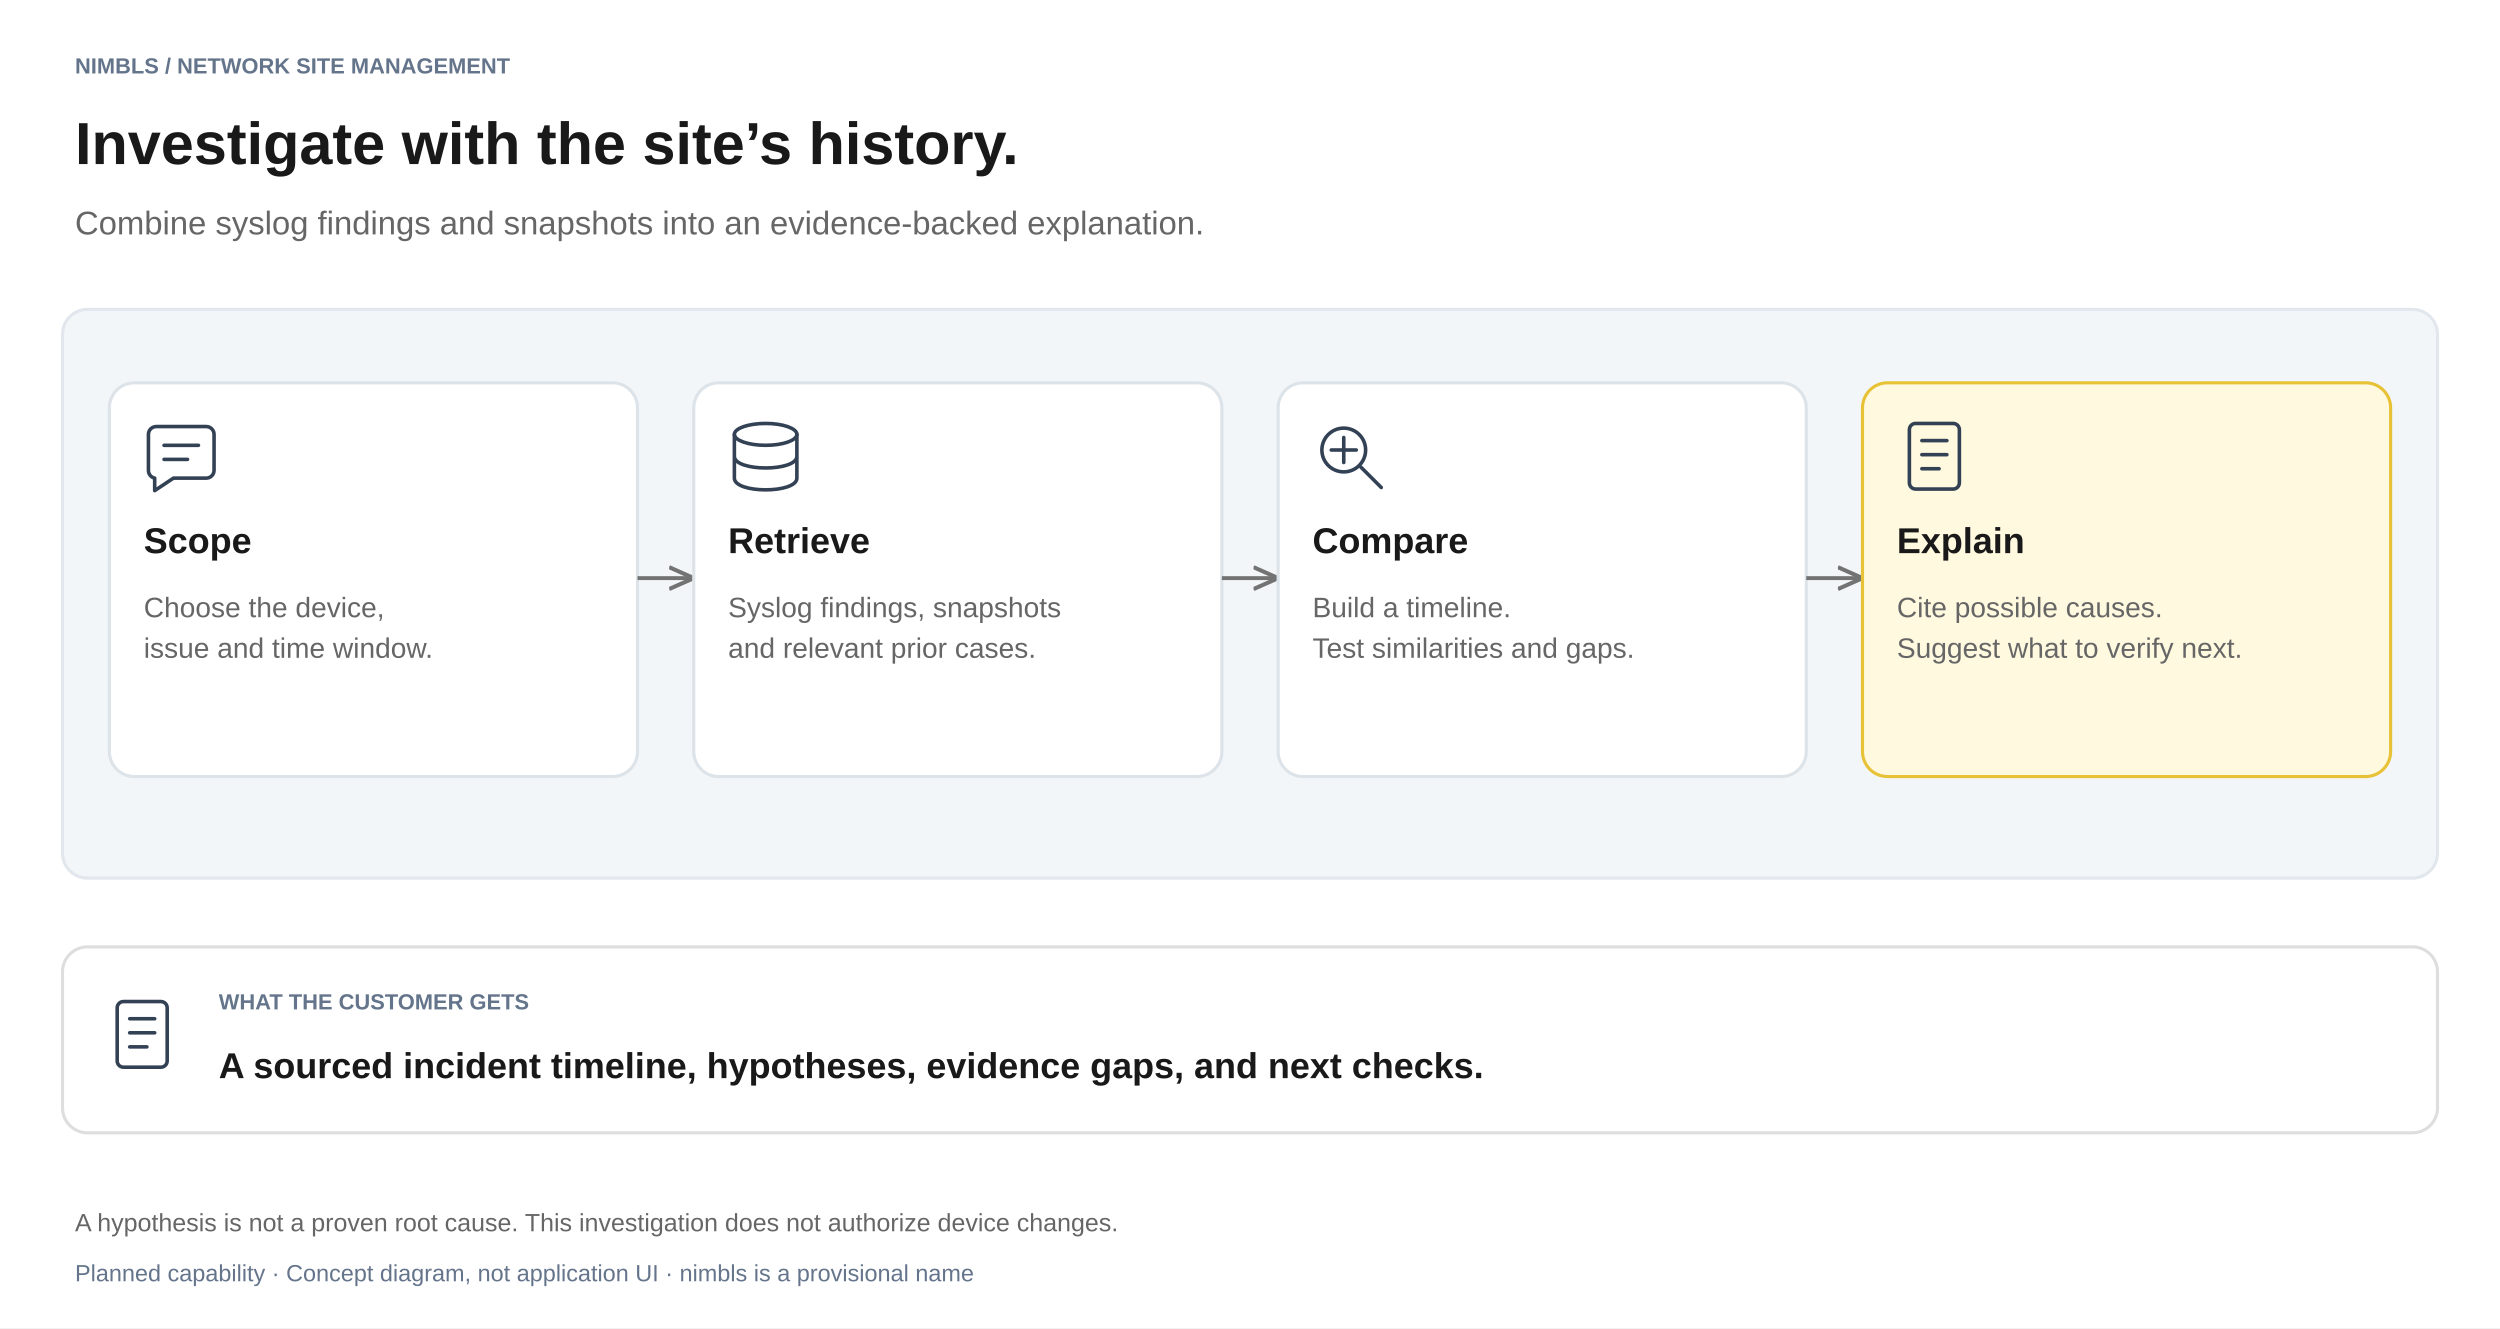
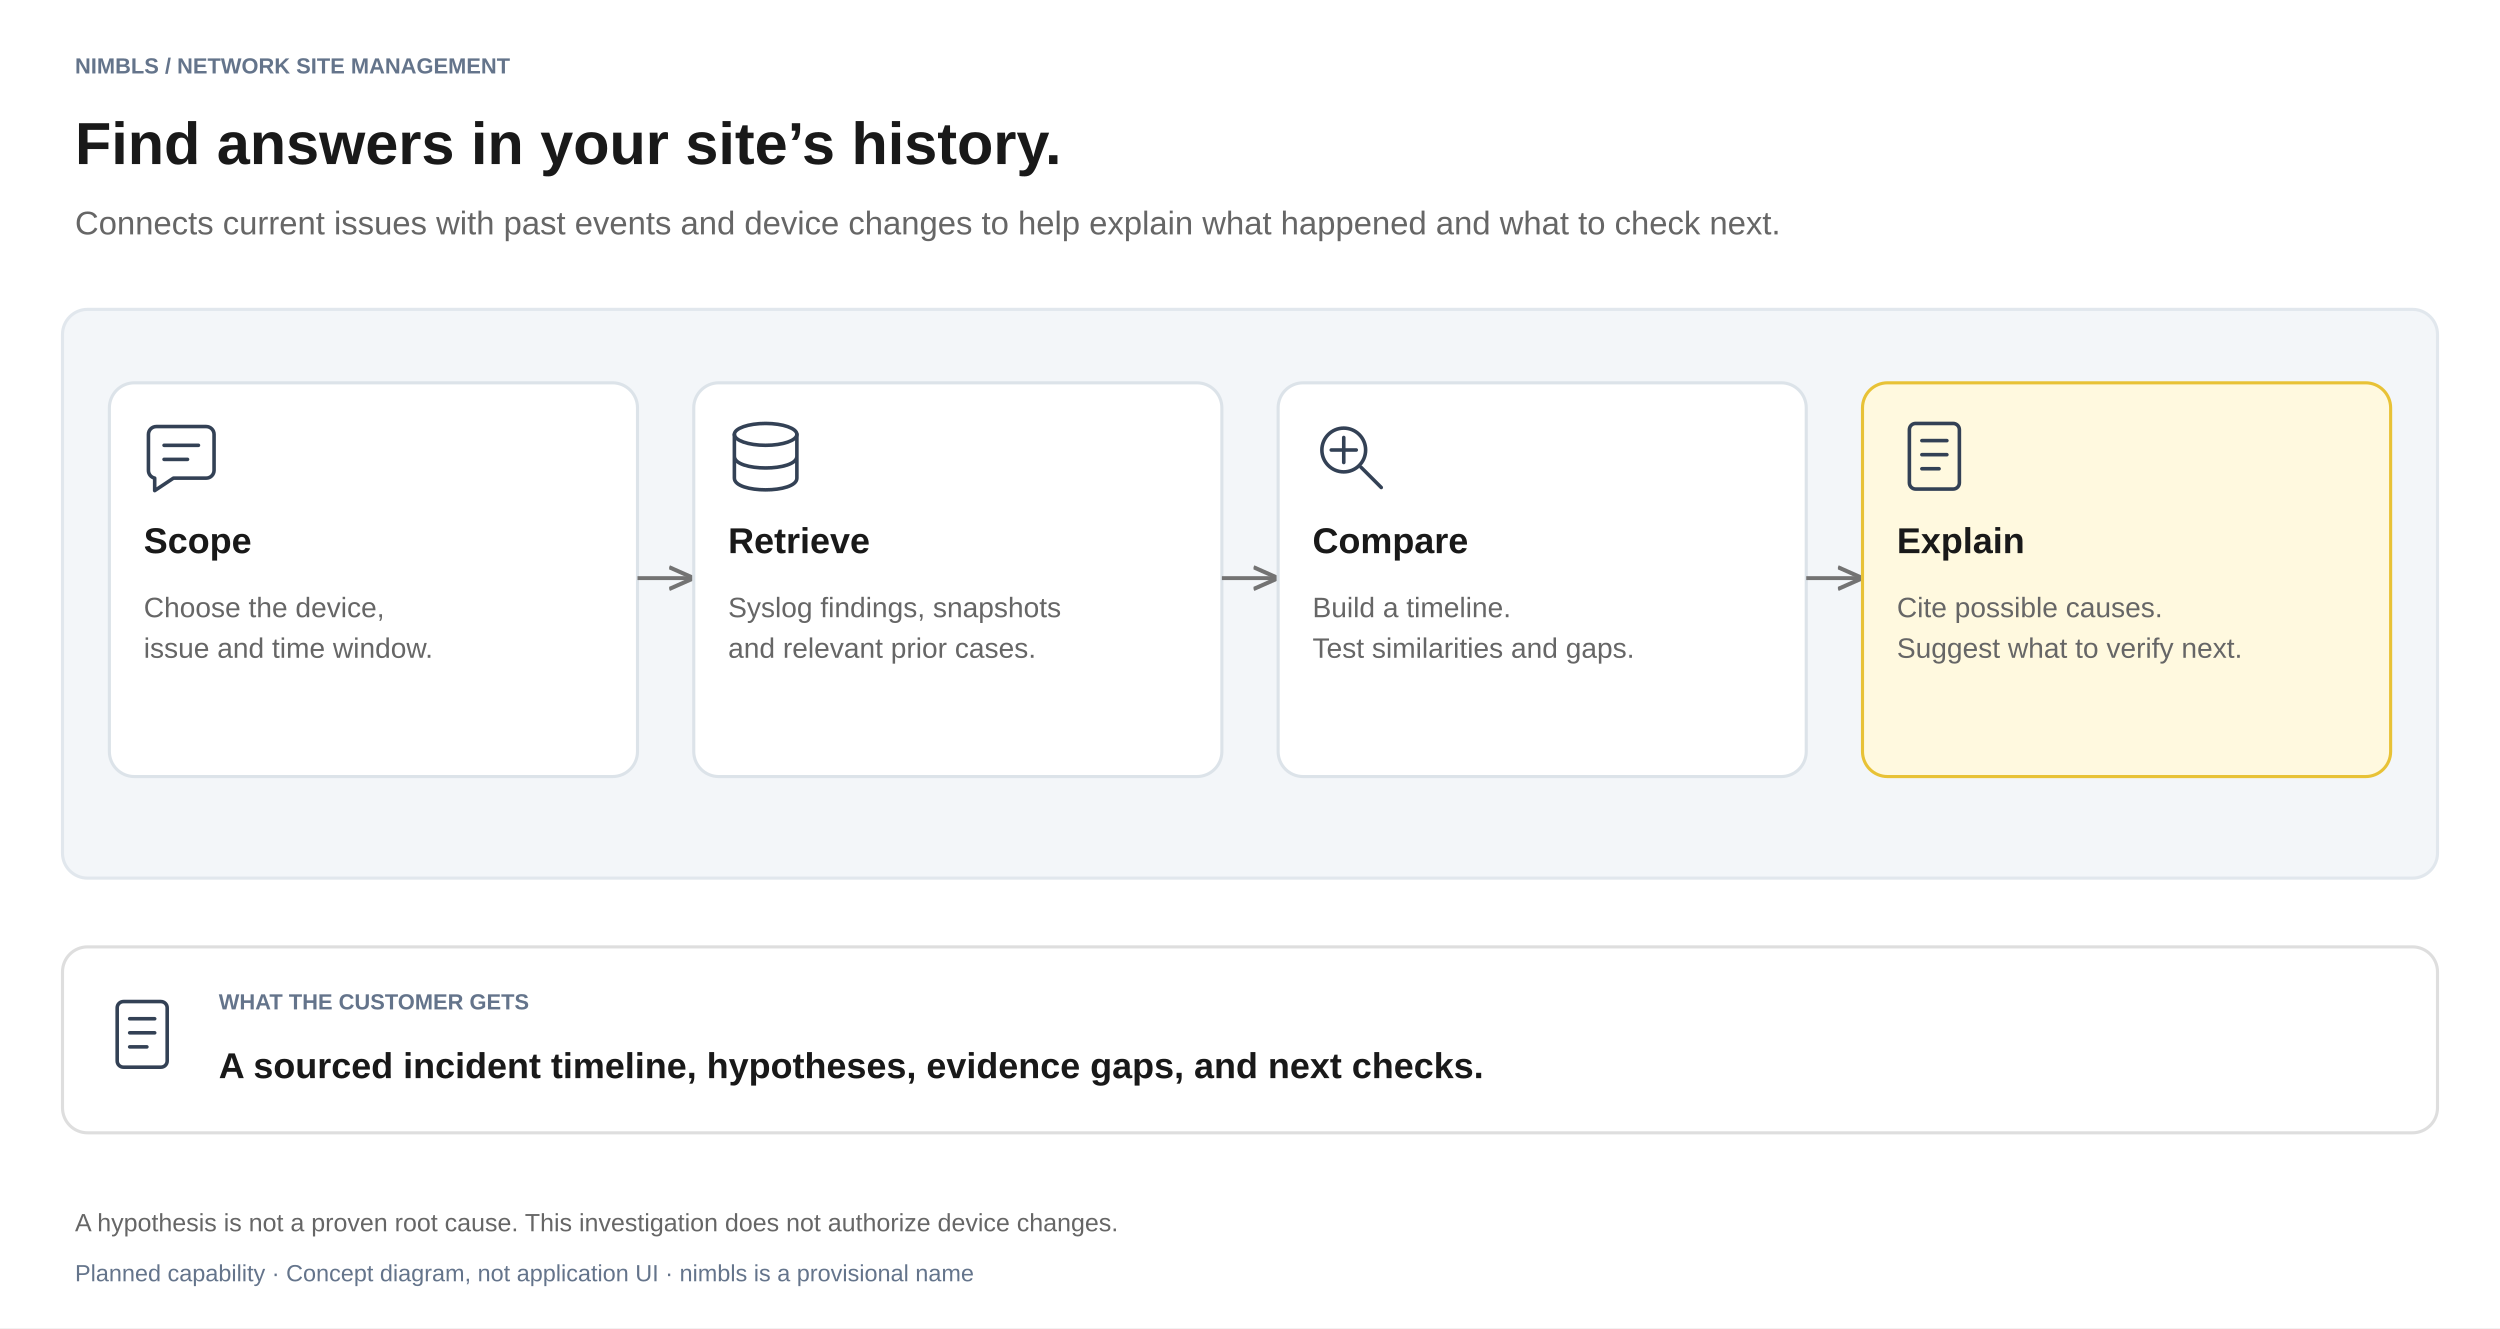
<svg xmlns="http://www.w3.org/2000/svg" width="1600" height="850" viewBox="0 0 1600 850" role="img" aria-labelledby="title">
  <defs>
    <marker id="arrow" viewBox="0 0 10 10" refX="9" refY="5" markerWidth="7" markerHeight="7" orient="auto">
      <path d="M0 1L9 5L0 9" fill="none" stroke="#737373" stroke-width="1.5" />
    </marker>
    <marker id="back" viewBox="0 0 10 10" refX="1" refY="5" markerWidth="7" markerHeight="7" orient="auto">
      <path d="M9 1L1 5L9 9" fill="none" stroke="#737373" stroke-width="1.5" />
    </marker>
  </defs>
  <rect width="1600" height="850" fill="white" />
  <g font-family="Arial,Helvetica,sans-serif">
    <text x="48" y="47" font-size="14" fill="#64748b" font-weight="700">NIMBLS / NETWORK SITE MANAGEMENT</text>
-     <text x="48" y="105" font-size="38" fill="#191919" font-weight="700">Investigate with the site’s history.</text>
-     <text x="48" y="150" font-size="21" fill="#666" font-weight="400">Combine syslog findings and snapshots into an evidence-backed explanation.</text>
+     <text x="48" y="105" font-size="38" fill="#191919" font-weight="700">Find answers in your site’s history.</text>
+     <text x="48" y="150" font-size="21" fill="#666" font-weight="400">Connects current issues with past events and device changes to help explain what happened and what to check next.</text>
    <rect x="40" y="198" width="1520" height="364" rx="16" fill="#f3f6f9" stroke="#e1e7ed" stroke-width="2" />
    <rect x="70.0" y="245" width="338.0" height="252" rx="16" fill="#fff" stroke="#dce3e9" stroke-width="2" />
    <g transform="translate(92.0 268) scale(1)" fill="none" stroke="#334155" stroke-width="2.3" stroke-linecap="round" stroke-linejoin="round">
      <path d="M8 5h32a5 5 0 0 1 5 5v23a5 5 0 0 1-5 5H19L7 46v-8a5 5 0 0 1-4-5V10a5 5 0 0 1 5-5Z" />
      <path d="M13 17h22M13 26h15" />
    </g>
    <text x="92.0" y="354" font-size="23" fill="#191919" font-weight="700">Scope</text>
    <text x="92.0" y="395" font-size="18" fill="#666" font-weight="400">Choose the device,</text>
    <text x="92.0" y="421" font-size="18" fill="#666" font-weight="400">issue and time window.</text>
    <path d="M408.0 370h36" fill="none" stroke="#737373" stroke-width="2.5" marker-end="url(#arrow)" />
    <rect x="444.0" y="245" width="338.0" height="252" rx="16" fill="#fff" stroke="#dce3e9" stroke-width="2" />
    <g transform="translate(466.0 268) scale(1)" fill="none" stroke="#334155" stroke-width="2.3" stroke-linecap="round" stroke-linejoin="round">
      <ellipse cx="24" cy="10" rx="20" ry="7" />
      <path d="M4 10v28c0 10 40 10 40 0V10M4 24c0 10 40 10 40 0" />
    </g>
    <text x="466.0" y="354" font-size="23" fill="#191919" font-weight="700">Retrieve</text>
    <text x="466.0" y="395" font-size="18" fill="#666" font-weight="400">Syslog findings, snapshots</text>
    <text x="466.0" y="421" font-size="18" fill="#666" font-weight="400">and relevant prior cases.</text>
    <path d="M782.0 370h36" fill="none" stroke="#737373" stroke-width="2.5" marker-end="url(#arrow)" />
    <rect x="818.0" y="245" width="338.0" height="252" rx="16" fill="#fff" stroke="#dce3e9" stroke-width="2" />
    <g transform="translate(840.0 268) scale(1)" fill="none" stroke="#334155" stroke-width="2.3" stroke-linecap="round" stroke-linejoin="round">
      <circle cx="20" cy="20" r="14" />
      <path d="m31 31 13 13M12 20h16m-8-8v16" />
    </g>
    <text x="840.0" y="354" font-size="23" fill="#191919" font-weight="700">Compare</text>
    <text x="840.0" y="395" font-size="18" fill="#666" font-weight="400">Build a timeline.</text>
    <text x="840.0" y="421" font-size="18" fill="#666" font-weight="400">Test similarities and gaps.</text>
    <path d="M1156.0 370h36" fill="none" stroke="#737373" stroke-width="2.5" marker-end="url(#arrow)" />
    <rect x="1192.0" y="245" width="338.0" height="252" rx="16" fill="#fff9df" stroke="#e8c236" stroke-width="2" />
    <g transform="translate(1214.0 268) scale(1)" fill="none" stroke="#334155" stroke-width="2.3" stroke-linecap="round" stroke-linejoin="round">
      <rect x="8" y="3" width="32" height="42" rx="4" />
      <path d="M16 14h16M16 23h16M16 32h11" />
    </g>
    <text x="1214.0" y="354" font-size="23" fill="#191919" font-weight="700">Explain</text>
    <text x="1214.0" y="395" font-size="18" fill="#666" font-weight="400">Cite possible causes.</text>
    <text x="1214.0" y="421" font-size="18" fill="#666" font-weight="400">Suggest what to verify next.</text>
    <rect x="40" y="606" width="1520" height="119" rx="16" fill="#fff" stroke="#dedede" stroke-width="2" />
    <g transform="translate(67 638) scale(1)" fill="none" stroke="#334155" stroke-width="2.3" stroke-linecap="round" stroke-linejoin="round">
      <rect x="8" y="3" width="32" height="42" rx="4" />
      <path d="M16 14h16M16 23h16M16 32h11" />
    </g>
    <text x="140" y="646" font-size="14" fill="#64748b" font-weight="700">WHAT THE CUSTOMER GETS</text>
    <text x="140" y="690" font-size="23" fill="#191919" font-weight="700">A sourced incident timeline, hypotheses, evidence gaps, and next checks.</text>
    <text x="48" y="788" font-size="16" fill="#666" font-weight="400">A hypothesis is not a proven root cause. This investigation does not authorize device changes.</text>
    <text x="48" y="820" font-size="15" fill="#64748b" font-weight="400">Planned capability · Concept diagram, not application UI · nimbls is a provisional name</text>
  </g>
</svg>
